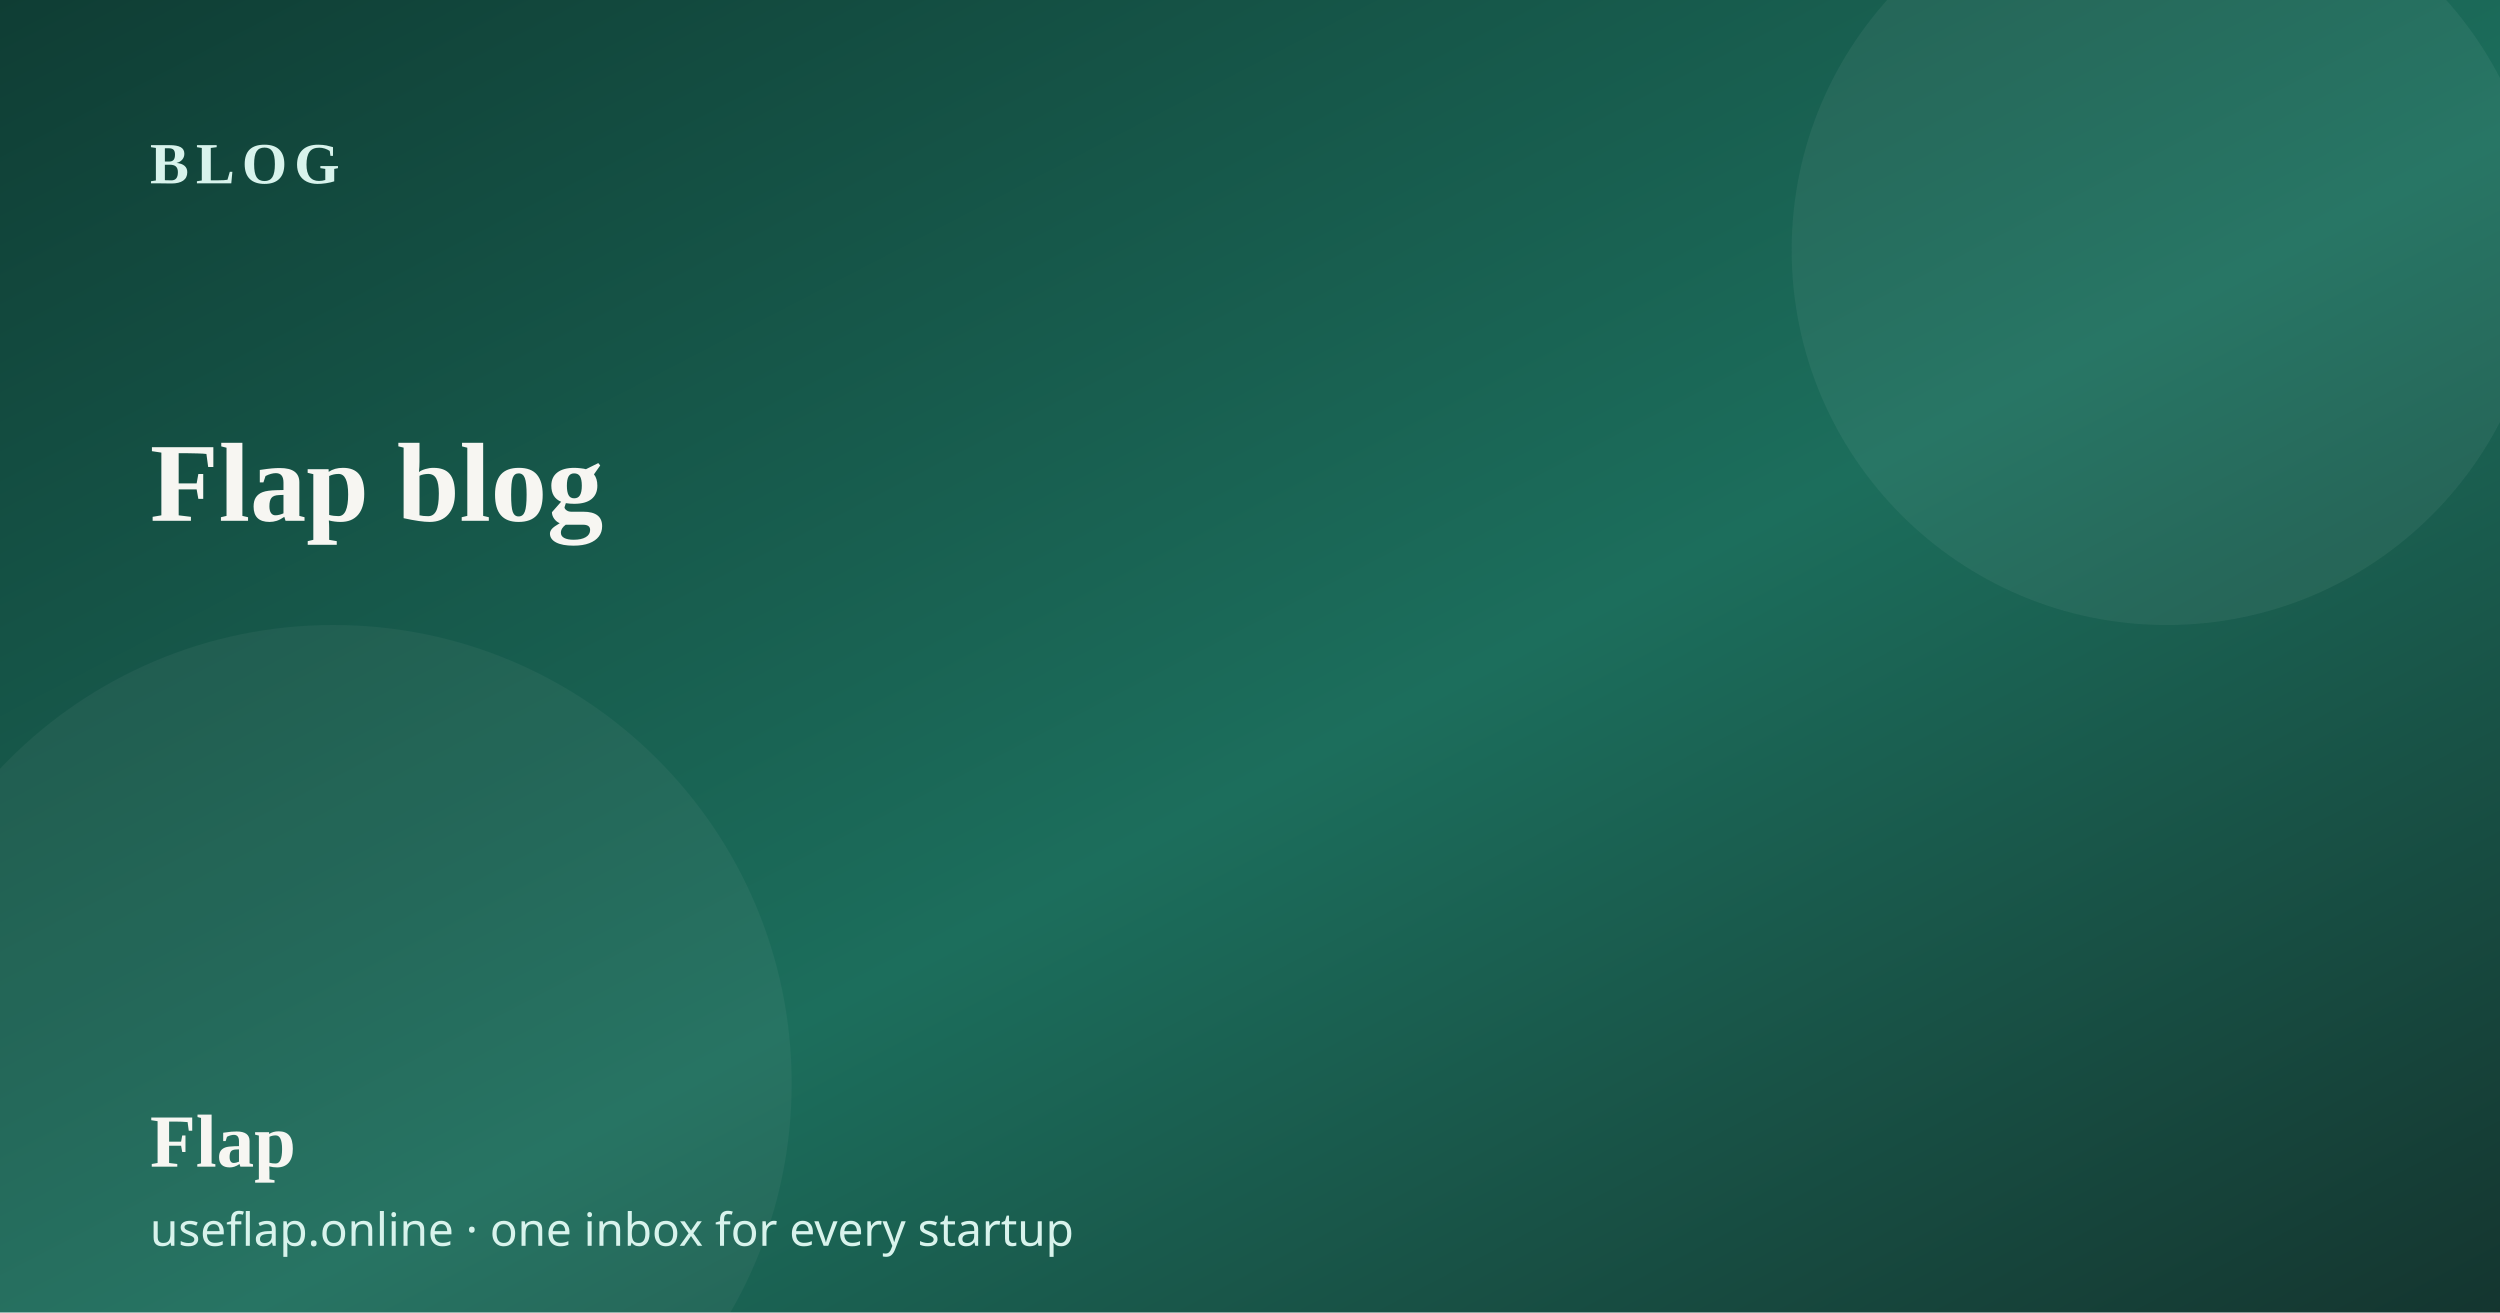
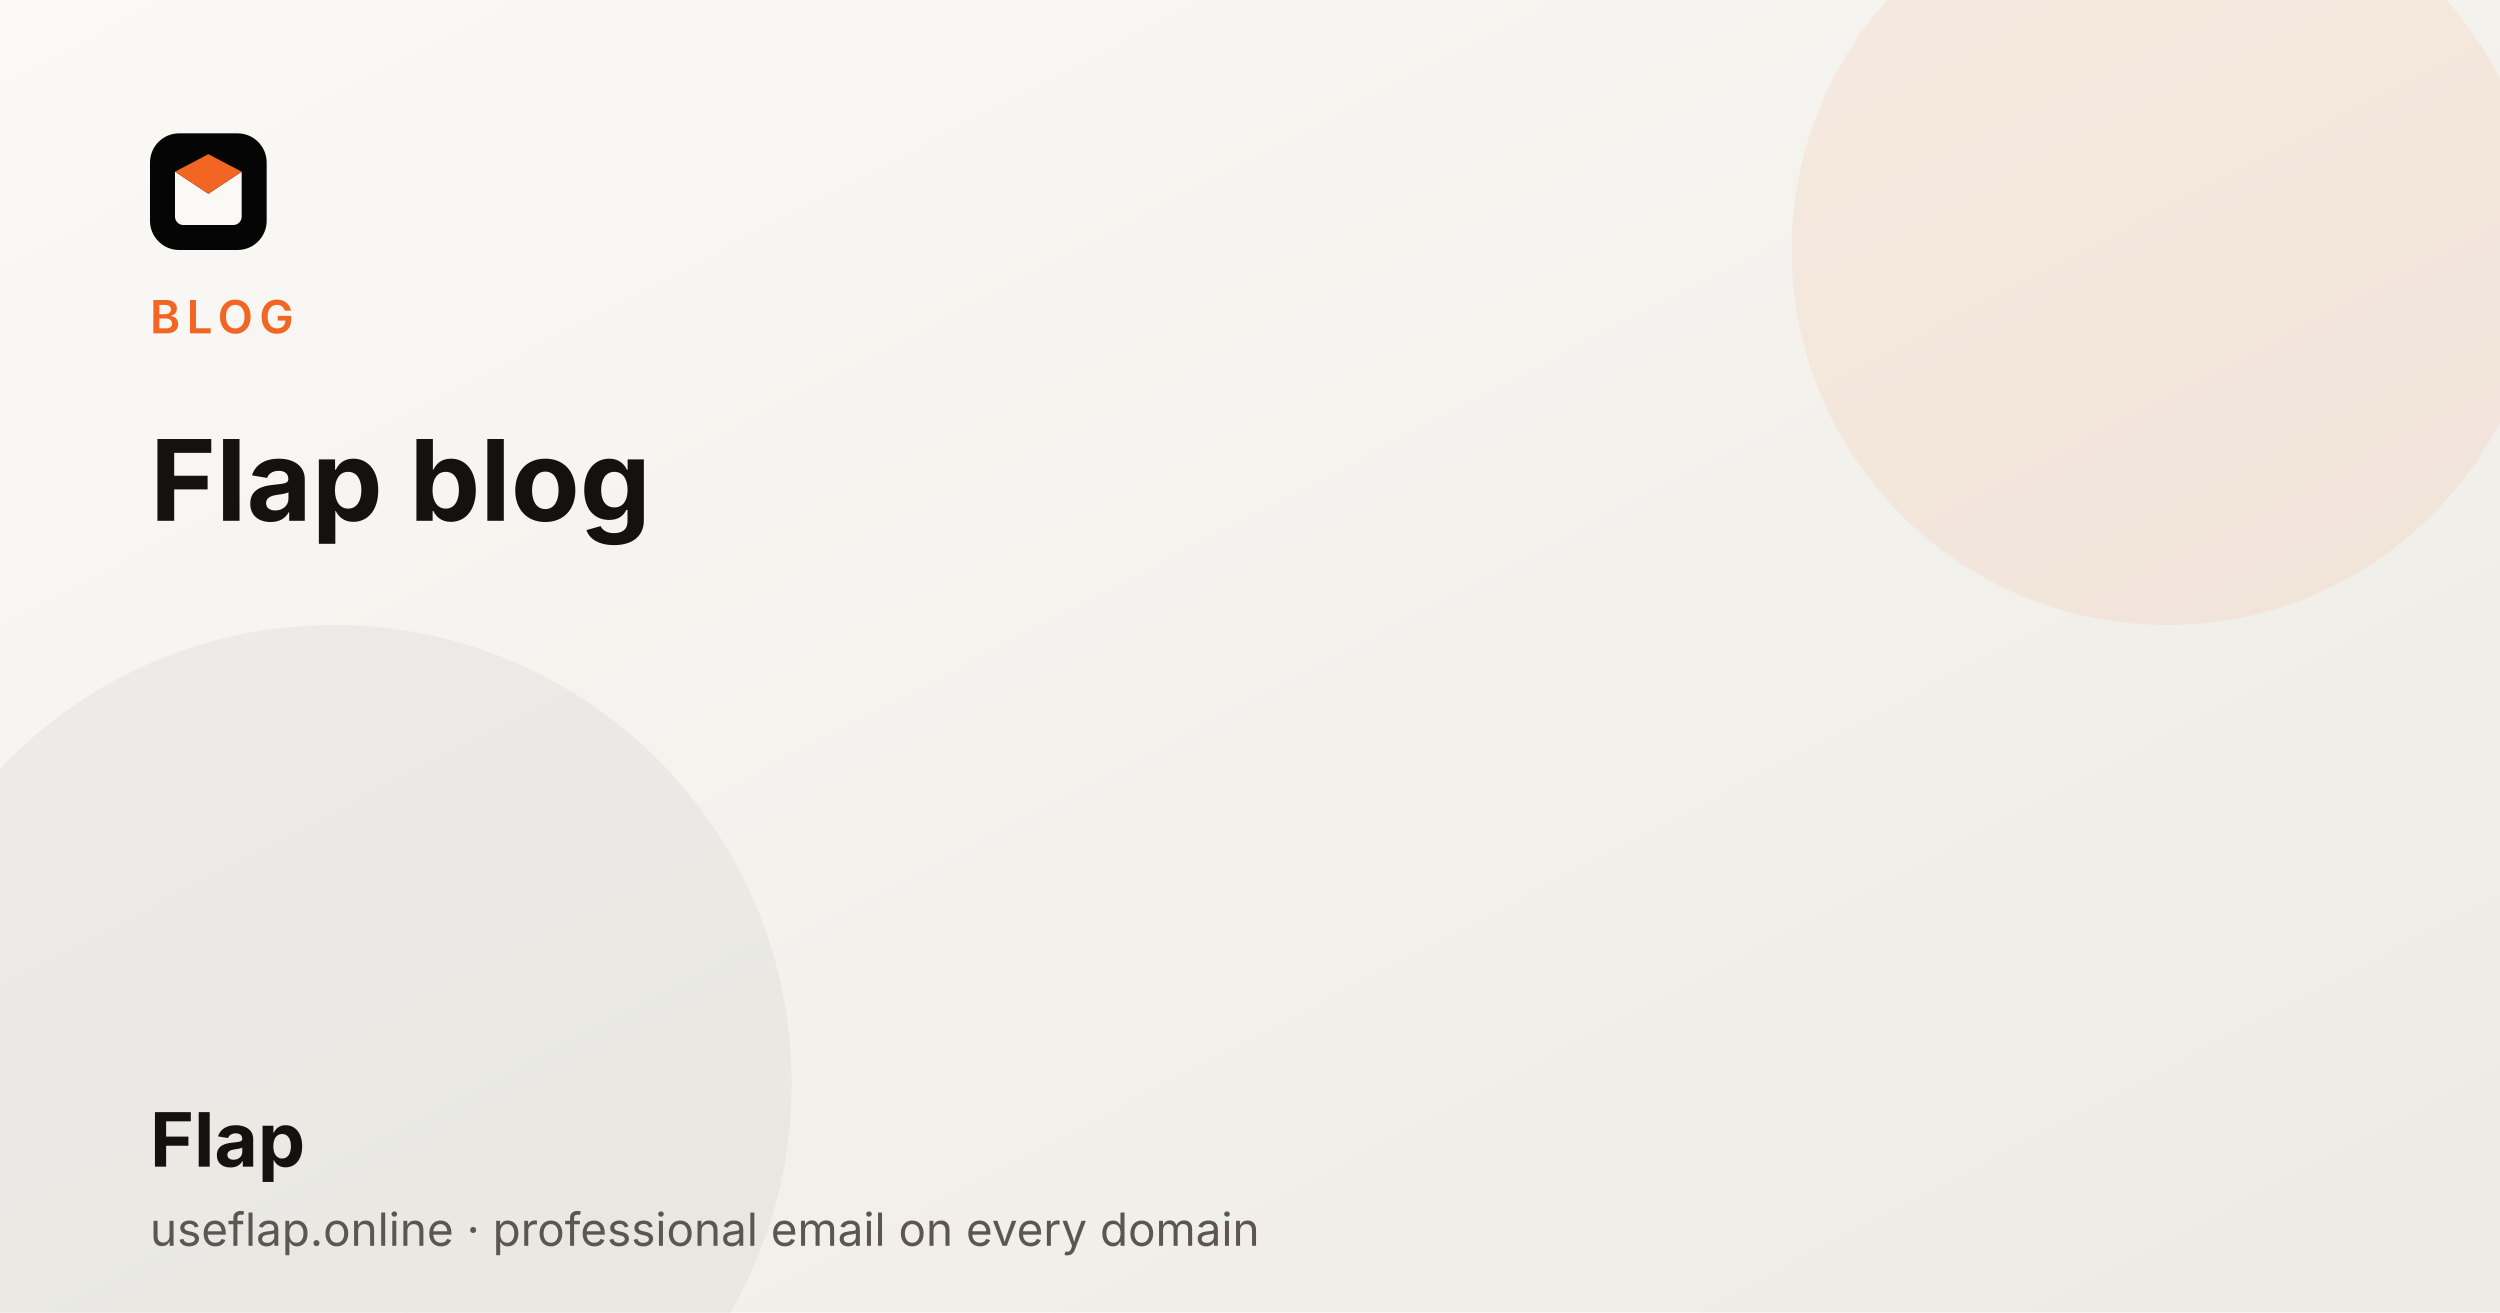
<svg xmlns="http://www.w3.org/2000/svg" width="1200" height="630" viewBox="0 0 1200 630" role="img" aria-label="Flap blog">
  <defs>
    <linearGradient id="bg" x1="0" y1="0" x2="1" y2="1">
-       <stop offset="0%" stop-color="#0f3d34" />
-       <stop offset="55%" stop-color="#1c6e5c" />
-       <stop offset="100%" stop-color="#14352f" />
+       <stop offset="0%" stop-color="#FAF9F6" />
+       <stop offset="55%" stop-color="#F3F1EC" />
+       <stop offset="100%" stop-color="#EDEAE3" />
    </linearGradient>
  </defs>
  <rect width="1200" height="630" fill="url(#bg)" />
-   <circle cx="1040" cy="120" r="180" fill="#f0efeb" fill-opacity="0.06" />
-   <circle cx="160" cy="520" r="220" fill="#f0efeb" fill-opacity="0.05" />
-   <text x="72" y="88" fill="#d8f3ec" font-family="Georgia, 'Times New Roman', serif" font-size="28" font-weight="600" letter-spacing="0.12em">BLOG</text>
-   <text x="72" y="250" fill="#f7f6f2" font-family="Georgia, 'Times New Roman', serif" font-size="54" font-weight="700">
+   <circle cx="1040" cy="120" r="180" fill="#F26522" fill-opacity="0.08" />
+   <circle cx="160" cy="520" r="220" fill="#141211" fill-opacity="0.04" />
+   <rect x="72" y="64" width="56" height="56" rx="14" fill="#050505" />
+   <path d="M84 82.4L100 93l16-10.6V104a4 4 0 0 1-4 4H88a4 4 0 0 1-4-4V82.4z" fill="#FAF9F6" />
+   <path d="M84 82.4L100 93l16-10.6L100 74 84 82.4z" fill="#F26522" />
+   <text x="72" y="160" fill="#F26522" font-family="Inter, ui-sans-serif, system-ui, sans-serif" font-size="22" font-weight="600" letter-spacing="0.14em">BLOG</text>
+   <text x="72" y="250" fill="#141211" font-family="Inter, ui-sans-serif, system-ui, sans-serif" font-size="54" font-weight="700">
    <tspan x="72" dy="0">Flap blog</tspan>
  </text>
-   <text x="72" y="560" fill="#f7f6f2" font-family="Georgia, 'Times New Roman', serif" font-size="36" font-weight="700">Flap</text>
-   <text x="72" y="598" fill="#d8f3ec" font-family="ui-sans-serif, system-ui, sans-serif" font-size="22">useflap.online · one inbox for every startup</text>
+   <text x="72" y="560" fill="#141211" font-family="Inter, ui-sans-serif, system-ui, sans-serif" font-size="36" font-weight="700">Flap</text>
+   <text x="72" y="598" fill="#5c5652" font-family="Inter, ui-sans-serif, system-ui, sans-serif" font-size="22">useflap.online · professional email on every domain</text>
</svg>
